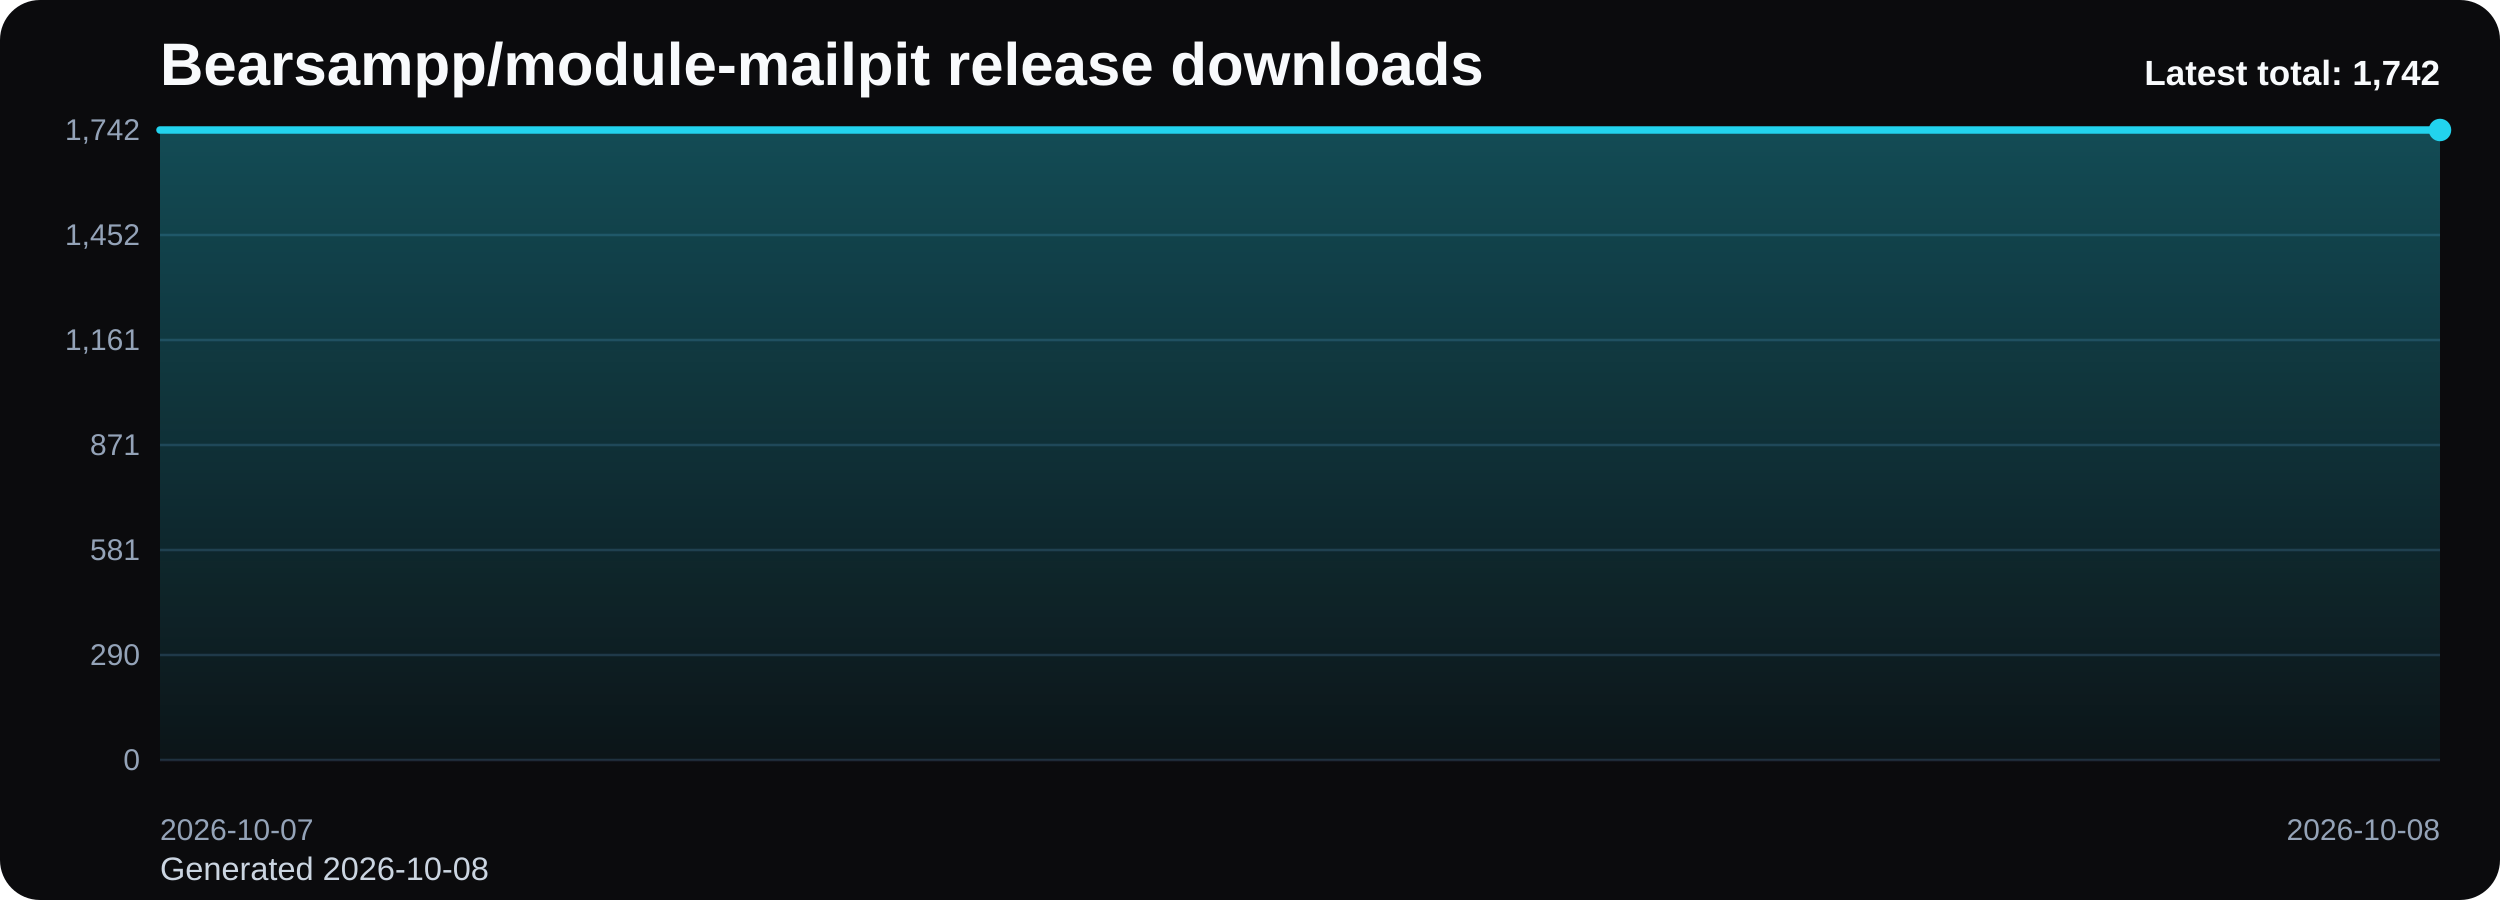
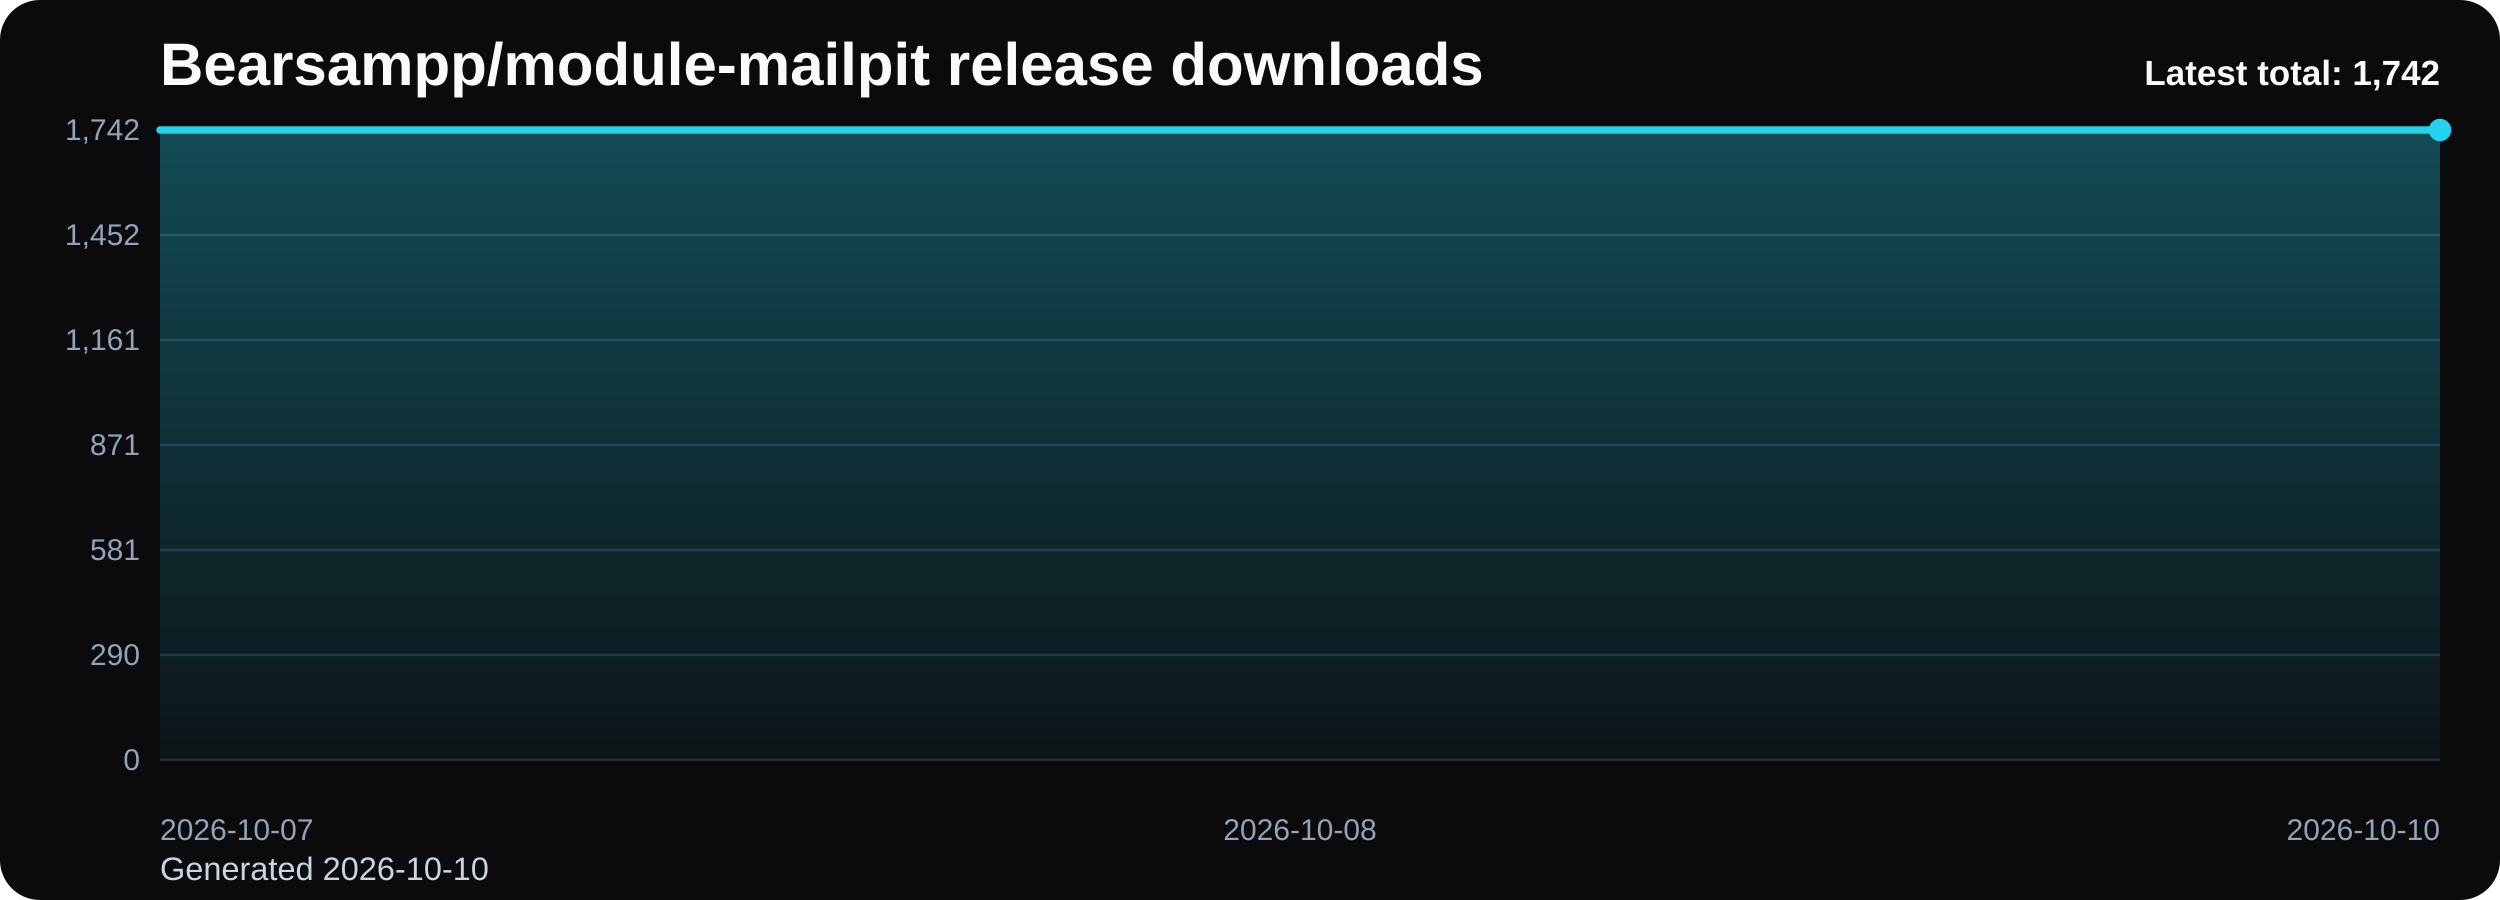
<svg xmlns="http://www.w3.org/2000/svg" viewBox="0 0 1000 360" role="img" aria-label="Bearsampp/module-mailpit release downloads chart">
  <defs>
    <linearGradient id="fill-total-trend-black" x1="0" y1="0" x2="0" y2="1">
      <stop offset="0%" stop-color="#22d3ee" stop-opacity="0.32" />
      <stop offset="100%" stop-color="#22d3ee" stop-opacity="0.05" />
    </linearGradient>
    <style>
      .bg { fill: #0b0b0d; }
      .title { font: 700 24px Arial, sans-serif; fill: #f8fafc; }
      .sub { font: 400 13px Arial, sans-serif; fill: #cbd5e1; }
      .grid { stroke: #1f2937; stroke-width: 1; }
      .axis { font: 400 12px Arial, sans-serif; fill: #94a3b8; }
      .line { fill: none; stroke: #22d3ee; stroke-width: 3; stroke-linecap: round; stroke-linejoin: round; }
      .dot { fill: #22d3ee; }
      .value { font: 600 11px Arial, sans-serif; fill: #cbd5e1; }
      .latest { font: 700 14px Arial, sans-serif; fill: #f8fafc; }
    </style>
  </defs>
  <rect class="bg" x="0" y="0" width="1000" height="360" rx="16" />
  <text class="title" x="64" y="34">Bearsampp/module-mailpit release downloads</text>
-   <text class="sub" x="64" y="352">Generated 2026-10-08</text>
+   <text class="sub" x="64" y="352">Generated 2026-10-10</text>
  <line x1="64" y1="52.00" x2="976" y2="52.00" class="grid" />
  <text x="56" y="56.00" text-anchor="end" class="axis">1,742</text>
  <line x1="64" y1="94.00" x2="976" y2="94.00" class="grid" />
  <text x="56" y="98.00" text-anchor="end" class="axis">1,452</text>
  <line x1="64" y1="136.00" x2="976" y2="136.00" class="grid" />
  <text x="56" y="140.00" text-anchor="end" class="axis">1,161</text>
  <line x1="64" y1="178.00" x2="976" y2="178.00" class="grid" />
  <text x="56" y="182.00" text-anchor="end" class="axis">871</text>
  <line x1="64" y1="220.00" x2="976" y2="220.00" class="grid" />
  <text x="56" y="224.00" text-anchor="end" class="axis">581</text>
  <line x1="64" y1="262.00" x2="976" y2="262.00" class="grid" />
  <text x="56" y="266.00" text-anchor="end" class="axis">290</text>
  <line x1="64" y1="304.00" x2="976" y2="304.00" class="grid" />
  <text x="56" y="308.00" text-anchor="end" class="axis">0</text>
-   <path d="M 64.00 304 L 64.00 52.00 L 976.00 52.00 L 976.00 304 Z" fill="url(#fill-total-trend-black)" />
-   <polyline class="line" points="64.00,52.00 976.00,52.00" />
+   <path d="M 64.00 304 L 64.00 52.00 L 520.00 52.00 L 976.00 52.00 L 976.00 304 Z" fill="url(#fill-total-trend-black)" />
+   <polyline class="line" points="64.00,52.00 520.00,52.00 976.00,52.00" />
  <circle class="dot" cx="976.00" cy="52.00" r="4.5" />
  <text class="axis" x="64.00" y="336" text-anchor="start">2026-10-07</text>
-   <text class="axis" x="976.00" y="336" text-anchor="end">2026-10-08</text>
+   <text class="axis" x="520.00" y="336" text-anchor="middle">2026-10-08</text>
+   <text class="axis" x="976.00" y="336" text-anchor="end">2026-10-10</text>
  <text class="latest" x="976" y="34" text-anchor="end">Latest total: 1,742</text>
</svg>
